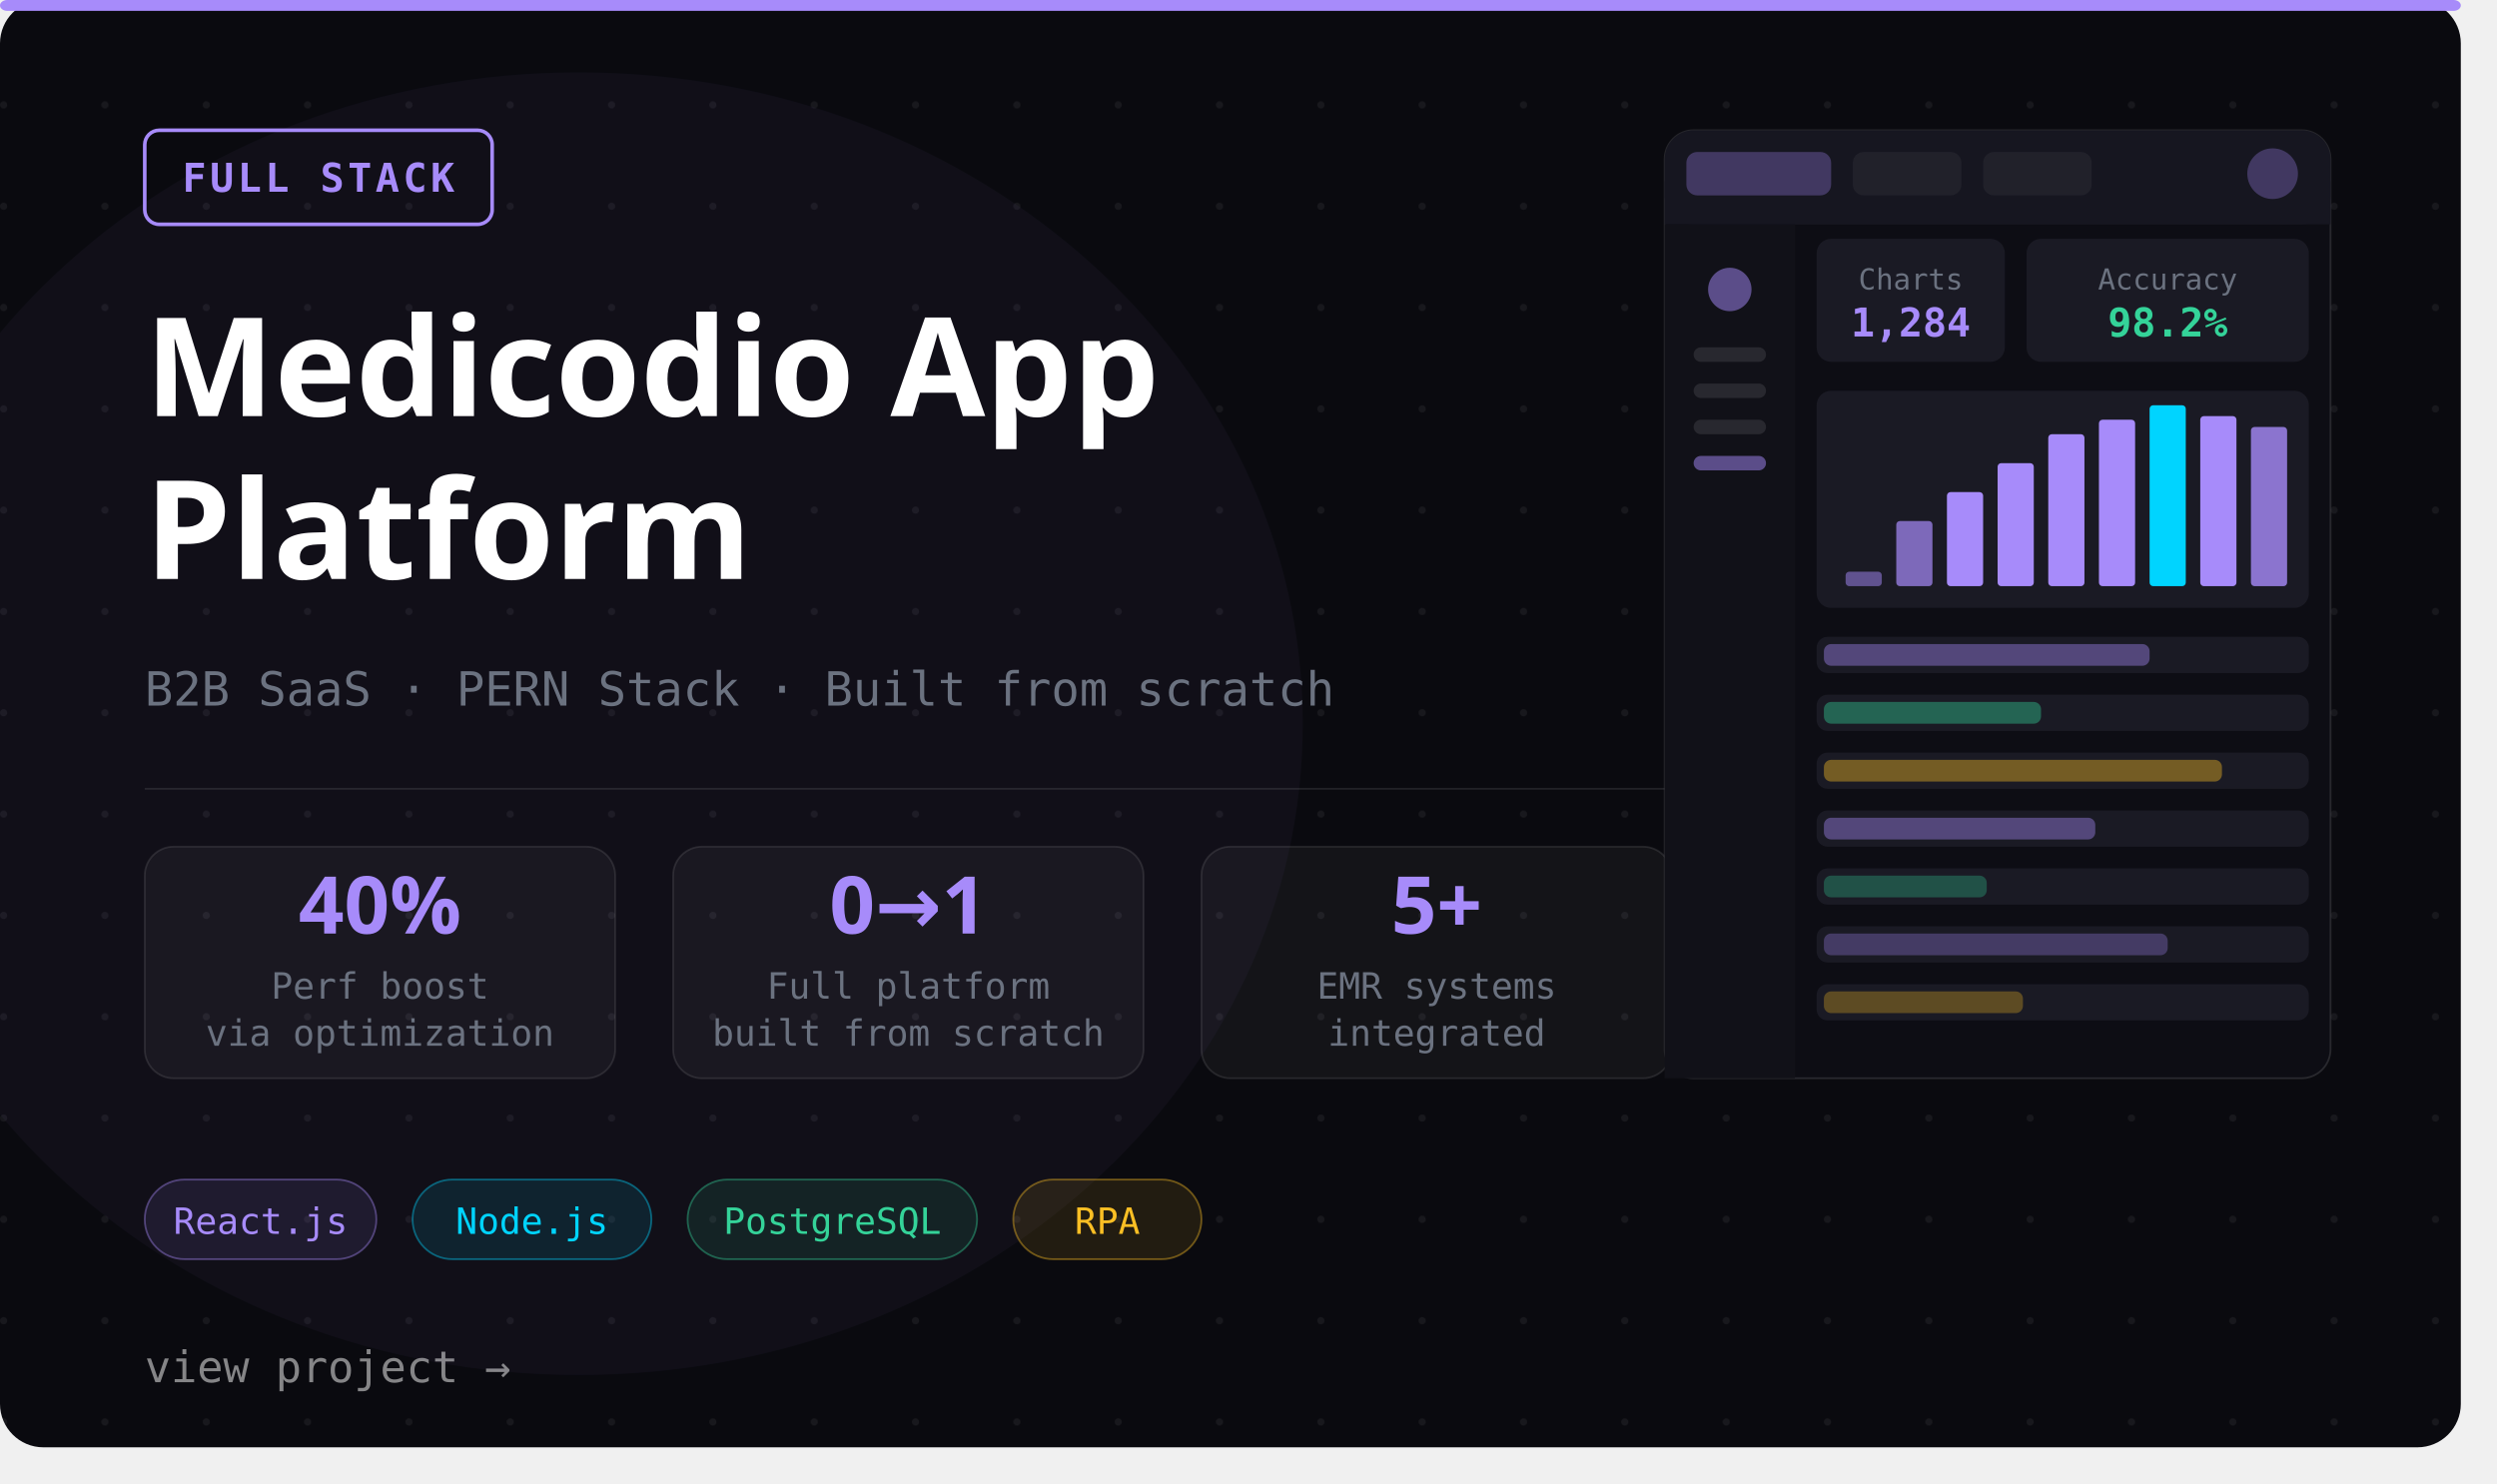
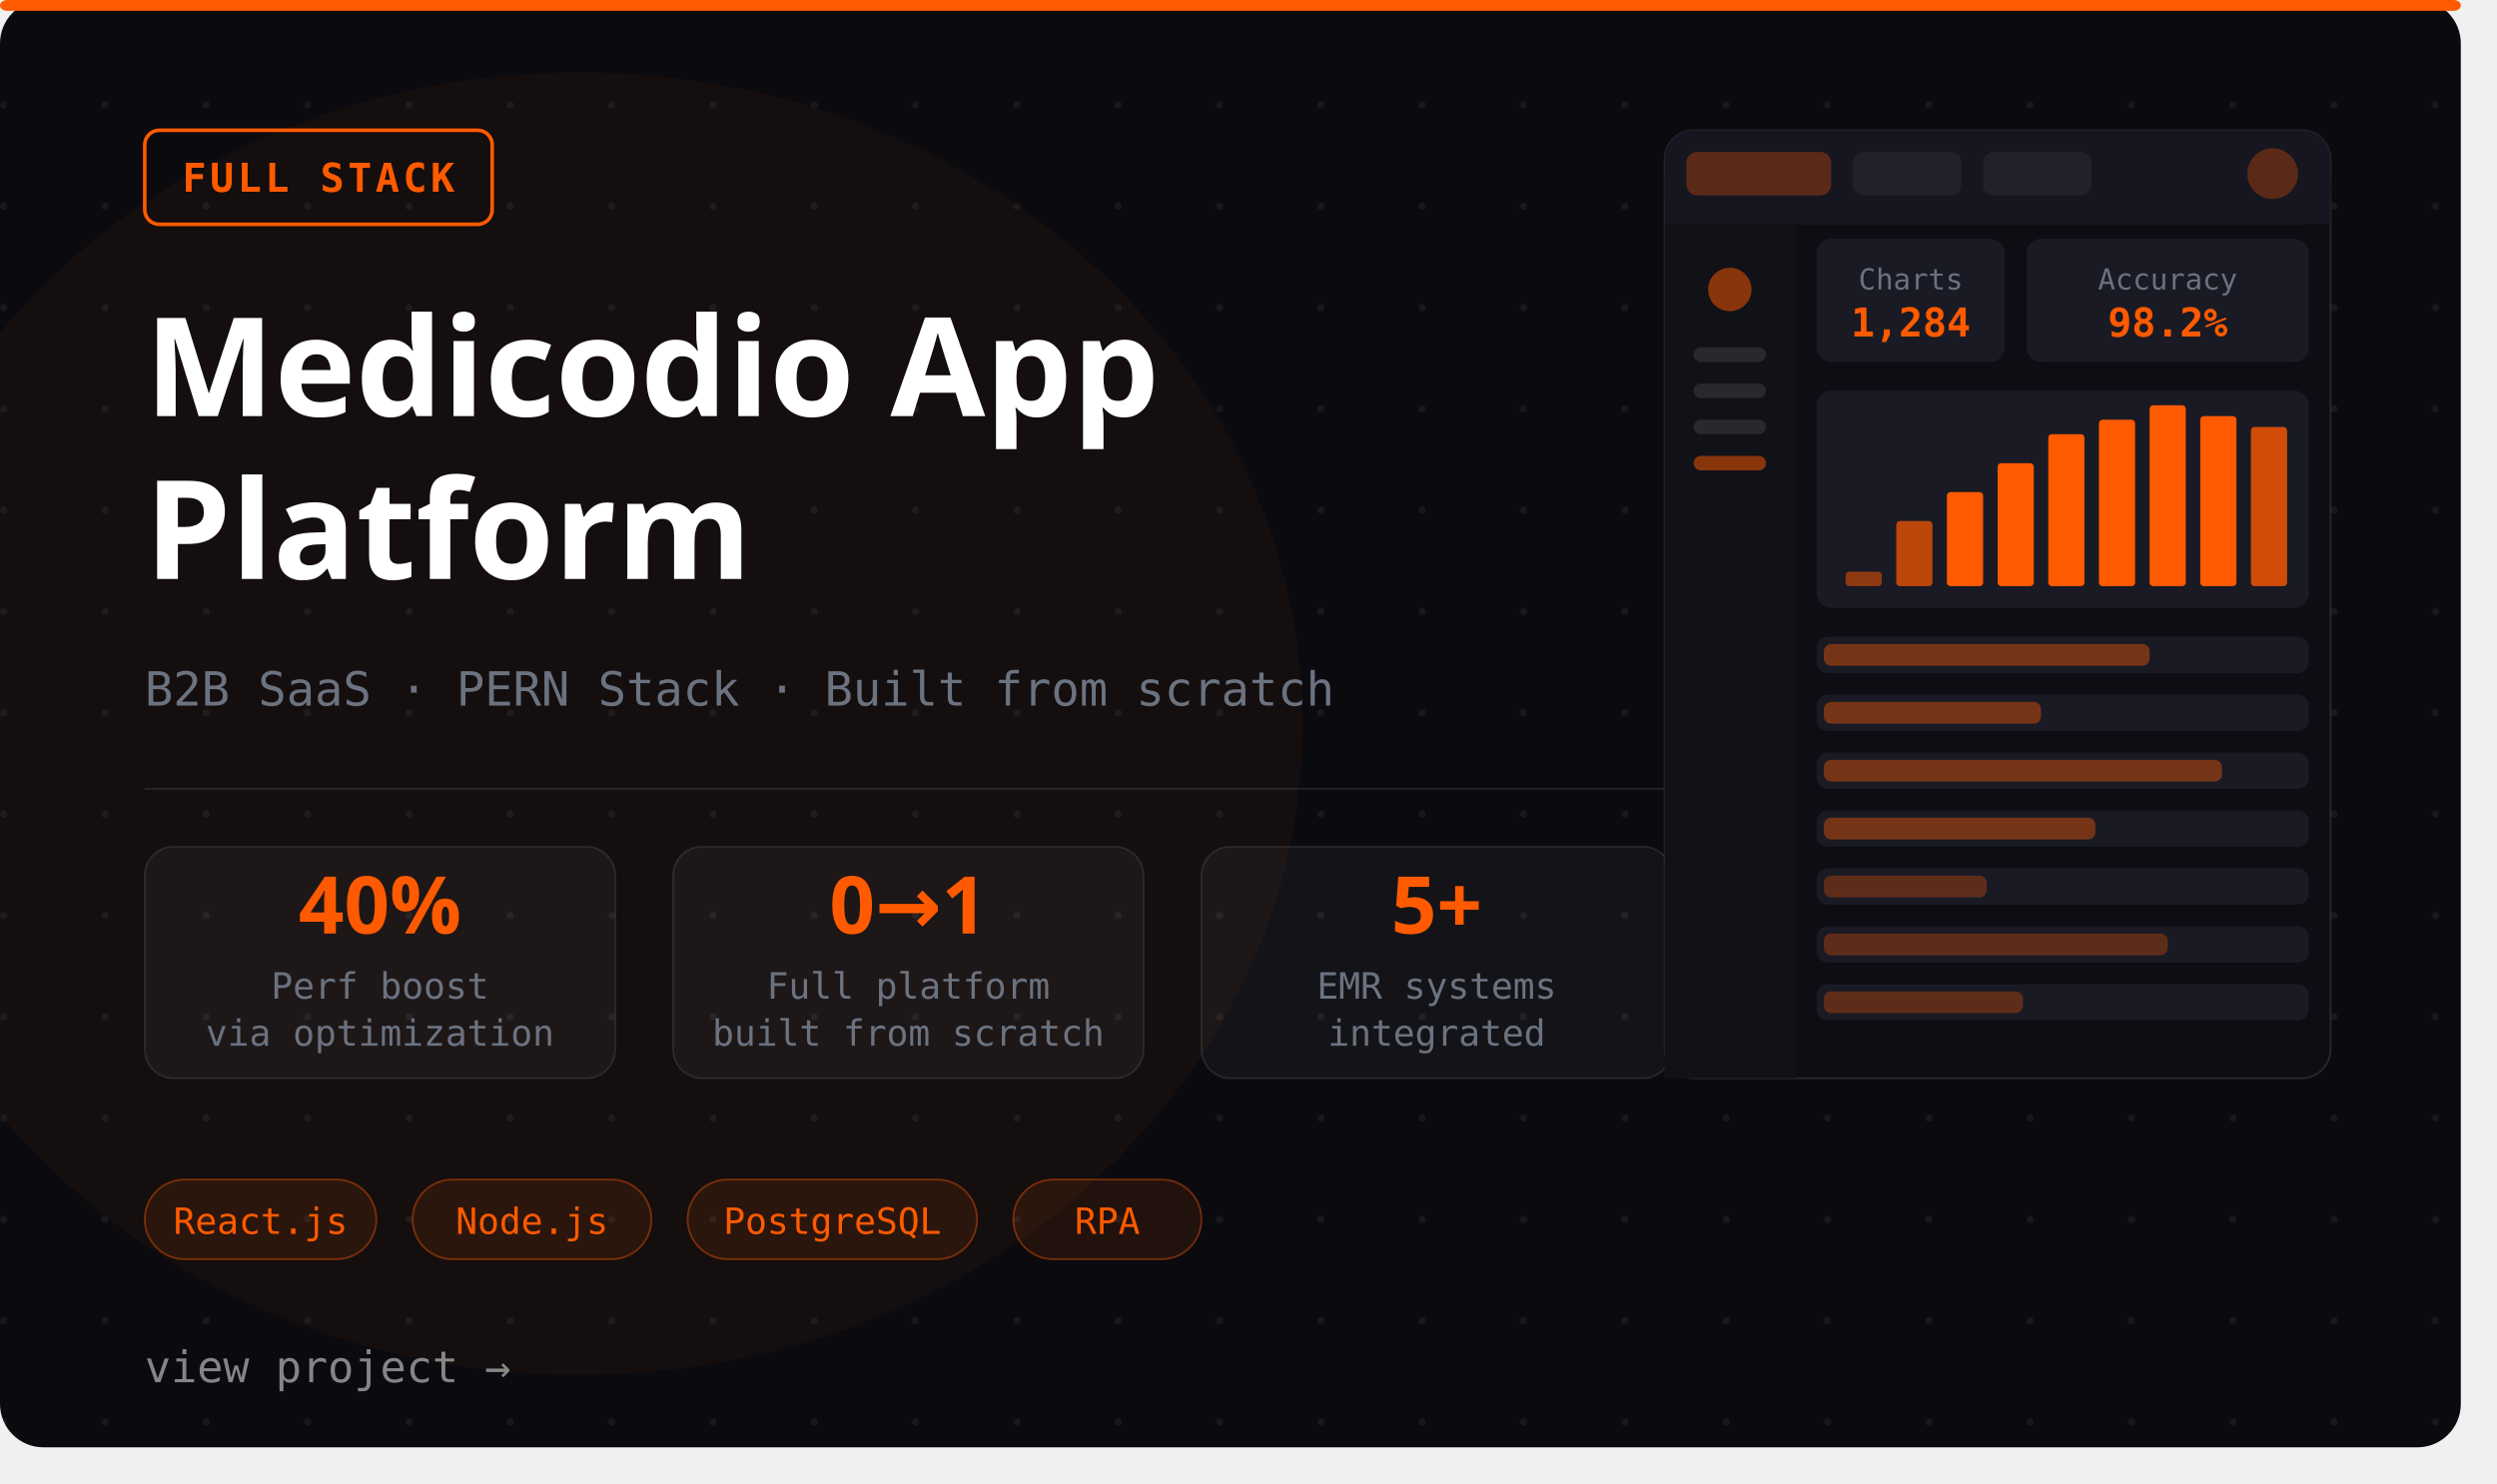
<svg xmlns="http://www.w3.org/2000/svg" width="100%" viewBox="0 0 690 410" role="img" style="">
  <rect width="680" height="400" fill="#0a0a0f" rx="12" style="fill:rgb(10, 10, 15);stroke:none;color:rgb(255, 255, 255);stroke-width:1px;stroke-linecap:butt;stroke-linejoin:miter;opacity:1;font-family:&quot;Anthropic Sans&quot;, -apple-system, BlinkMacSystemFont, &quot;Segoe UI&quot;, sans-serif;font-size:16px;font-weight:400;text-anchor:start;dominant-baseline:auto" />
  <defs>
    <pattern id="dots2" x="0" y="0" width="28" height="28" patternUnits="userSpaceOnUse">
      <circle cx="1" cy="1" r="1" fill="#ffffff" opacity="0.06" />
    </pattern>
  </defs>
  <rect width="680" height="400" fill="url(#dots2)" rx="12" style="stroke:none;color:rgb(255, 255, 255);stroke-width:1px;stroke-linecap:butt;stroke-linejoin:miter;opacity:1;font-family:&quot;Anthropic Sans&quot;, -apple-system, BlinkMacSystemFont, &quot;Segoe UI&quot;, sans-serif;font-size:16px;font-weight:400;text-anchor:start;dominant-baseline:auto" />
-   <rect x="0" y="0" width="680" height="3" fill="#a78bfa" rx="2" style="fill:rgb(167, 139, 250);stroke:none;color:rgb(255, 255, 255);stroke-width:1px;stroke-linecap:butt;stroke-linejoin:miter;opacity:1;font-family:&quot;Anthropic Sans&quot;, -apple-system, BlinkMacSystemFont, &quot;Segoe UI&quot;, sans-serif;font-size:16px;font-weight:400;text-anchor:start;dominant-baseline:auto" />
-   <ellipse cx="160" cy="200" rx="200" ry="180" fill="#a78bfa" opacity="0.04" style="fill:rgb(167, 139, 250);stroke:none;color:rgb(255, 255, 255);stroke-width:1px;stroke-linecap:butt;stroke-linejoin:miter;opacity:0.04;font-family:&quot;Anthropic Sans&quot;, -apple-system, BlinkMacSystemFont, &quot;Segoe UI&quot;, sans-serif;font-size:16px;font-weight:400;text-anchor:start;dominant-baseline:auto" />
-   <rect x="40" y="36" width="96" height="26" fill="none" stroke="#a78bfa" stroke-width="1" rx="4" style="fill:none;stroke:rgb(167, 139, 250);color:rgb(255, 255, 255);stroke-width:1px;stroke-linecap:butt;stroke-linejoin:miter;opacity:1;font-family:&quot;Anthropic Sans&quot;, -apple-system, BlinkMacSystemFont, &quot;Segoe UI&quot;, sans-serif;font-size:16px;font-weight:400;text-anchor:start;dominant-baseline:auto" />
-   <text x="88" y="53" text-anchor="middle" font-family="monospace" font-size="11" fill="#a78bfa" font-weight="600" letter-spacing="1" style="fill:rgb(167, 139, 250);stroke:none;color:rgb(255, 255, 255);stroke-width:1px;stroke-linecap:butt;stroke-linejoin:miter;opacity:1;font-family:monospace;font-size:11px;font-weight:600;text-anchor:middle;dominant-baseline:auto">FULL STACK</text>
+   <rect x="0" y="0" width="680" height="3" fill="#ff5a00" rx="2" style="fill:rgb(255, 90, 0);stroke:none;color:rgb(255, 255, 255);stroke-width:1px;stroke-linecap:butt;stroke-linejoin:miter;opacity:1;font-family:&quot;Anthropic Sans&quot;, -apple-system, BlinkMacSystemFont, &quot;Segoe UI&quot;, sans-serif;font-size:16px;font-weight:400;text-anchor:start;dominant-baseline:auto" />
+   <ellipse cx="160" cy="200" rx="200" ry="180" fill="#ff5a00" opacity="0.04" style="fill:rgb(255, 90, 0);stroke:none;color:rgb(255, 255, 255);stroke-width:1px;stroke-linecap:butt;stroke-linejoin:miter;opacity:0.04;font-family:&quot;Anthropic Sans&quot;, -apple-system, BlinkMacSystemFont, &quot;Segoe UI&quot;, sans-serif;font-size:16px;font-weight:400;text-anchor:start;dominant-baseline:auto" />
+   <rect x="40" y="36" width="96" height="26" fill="none" stroke="#ff5a00" stroke-width="1" rx="4" style="fill:none;stroke:rgb(255, 90, 0);color:rgb(255, 255, 255);stroke-width:1px;stroke-linecap:butt;stroke-linejoin:miter;opacity:1;font-family:&quot;Anthropic Sans&quot;, -apple-system, BlinkMacSystemFont, &quot;Segoe UI&quot;, sans-serif;font-size:16px;font-weight:400;text-anchor:start;dominant-baseline:auto" />
+   <text x="88" y="53" text-anchor="middle" font-family="monospace" font-size="11" fill="#ff5a00" font-weight="600" letter-spacing="1" style="fill:rgb(255, 90, 0);stroke:none;color:rgb(255, 255, 255);stroke-width:1px;stroke-linecap:butt;stroke-linejoin:miter;opacity:1;font-family:monospace;font-size:11px;font-weight:600;text-anchor:middle;dominant-baseline:auto">FULL STACK</text>
  <text x="40" y="115" font-family="'Arial Black', sans-serif" font-size="38" fill="#ffffff" font-weight="900" style="fill:rgb(255, 255, 255);stroke:none;color:rgb(255, 255, 255);stroke-width:1px;stroke-linecap:butt;stroke-linejoin:miter;opacity:1;font-family:&quot;Arial Black&quot;, sans-serif;font-size:38px;font-weight:900;text-anchor:start;dominant-baseline:auto">Medicodio App</text>
  <text x="40" y="160" font-family="'Arial Black', sans-serif" font-size="38" fill="#ffffff" font-weight="900" style="fill:rgb(255, 255, 255);stroke:none;color:rgb(255, 255, 255);stroke-width:1px;stroke-linecap:butt;stroke-linejoin:miter;opacity:1;font-family:&quot;Arial Black&quot;, sans-serif;font-size:38px;font-weight:900;text-anchor:start;dominant-baseline:auto">Platform</text>
  <text x="40" y="195" font-family="monospace" font-size="13" fill="#6b7280" style="fill:rgb(107, 114, 128);stroke:none;color:rgb(255, 255, 255);stroke-width:1px;stroke-linecap:butt;stroke-linejoin:miter;opacity:1;font-family:monospace;font-size:13px;font-weight:400;text-anchor:start;dominant-baseline:auto">B2B SaaS · PERN Stack · Built from scratch</text>
  <line x1="40" y1="218" x2="640" y2="218" stroke="#ffffff" stroke-width="0.5" opacity="0.1" style="fill:rgb(0, 0, 0);stroke:rgb(255, 255, 255);color:rgb(255, 255, 255);stroke-width:0.5px;stroke-linecap:butt;stroke-linejoin:miter;opacity:0.1;font-family:&quot;Anthropic Sans&quot;, -apple-system, BlinkMacSystemFont, &quot;Segoe UI&quot;, sans-serif;font-size:16px;font-weight:400;text-anchor:start;dominant-baseline:auto" />
  <rect x="40" y="234" width="130" height="64" fill="#ffffff" fill-opacity="0.04" stroke="#ffffff" stroke-width="0.5" stroke-opacity="0.1" rx="8" style="fill:rgb(255, 255, 255);stroke:rgb(255, 255, 255);color:rgb(255, 255, 255);stroke-width:0.5px;stroke-linecap:butt;stroke-linejoin:miter;opacity:1;font-family:&quot;Anthropic Sans&quot;, -apple-system, BlinkMacSystemFont, &quot;Segoe UI&quot;, sans-serif;font-size:16px;font-weight:400;text-anchor:start;dominant-baseline:auto" />
-   <text x="105" y="258" text-anchor="middle" font-family="'Arial Black', sans-serif" font-size="22" fill="#a78bfa" font-weight="900" style="fill:rgb(167, 139, 250);stroke:none;color:rgb(255, 255, 255);stroke-width:1px;stroke-linecap:butt;stroke-linejoin:miter;opacity:1;font-family:&quot;Arial Black&quot;, sans-serif;font-size:22px;font-weight:900;text-anchor:middle;dominant-baseline:auto">40%</text>
+   <text x="105" y="258" text-anchor="middle" font-family="'Arial Black', sans-serif" font-size="22" fill="#ff5a00" font-weight="900" style="fill:rgb(255, 90, 0);stroke:none;color:rgb(255, 255, 255);stroke-width:1px;stroke-linecap:butt;stroke-linejoin:miter;opacity:1;font-family:&quot;Arial Black&quot;, sans-serif;font-size:22px;font-weight:900;text-anchor:middle;dominant-baseline:auto">40%</text>
  <text x="105" y="276" text-anchor="middle" font-family="monospace" font-size="10" fill="#6b7280" style="fill:rgb(107, 114, 128);stroke:none;color:rgb(255, 255, 255);stroke-width:1px;stroke-linecap:butt;stroke-linejoin:miter;opacity:1;font-family:monospace;font-size:10px;font-weight:400;text-anchor:middle;dominant-baseline:auto">Perf boost</text>
  <text x="105" y="289" text-anchor="middle" font-family="monospace" font-size="10" fill="#6b7280" style="fill:rgb(107, 114, 128);stroke:none;color:rgb(255, 255, 255);stroke-width:1px;stroke-linecap:butt;stroke-linejoin:miter;opacity:1;font-family:monospace;font-size:10px;font-weight:400;text-anchor:middle;dominant-baseline:auto">via optimization</text>
  <rect x="186" y="234" width="130" height="64" fill="#ffffff" fill-opacity="0.04" stroke="#ffffff" stroke-width="0.5" stroke-opacity="0.1" rx="8" style="fill:rgb(255, 255, 255);stroke:rgb(255, 255, 255);color:rgb(255, 255, 255);stroke-width:0.5px;stroke-linecap:butt;stroke-linejoin:miter;opacity:1;font-family:&quot;Anthropic Sans&quot;, -apple-system, BlinkMacSystemFont, &quot;Segoe UI&quot;, sans-serif;font-size:16px;font-weight:400;text-anchor:start;dominant-baseline:auto" />
-   <text x="251" y="258" text-anchor="middle" font-family="'Arial Black', sans-serif" font-size="22" fill="#a78bfa" font-weight="900" style="fill:rgb(167, 139, 250);stroke:none;color:rgb(255, 255, 255);stroke-width:1px;stroke-linecap:butt;stroke-linejoin:miter;opacity:1;font-family:&quot;Arial Black&quot;, sans-serif;font-size:22px;font-weight:900;text-anchor:middle;dominant-baseline:auto">0→1</text>
+   <text x="251" y="258" text-anchor="middle" font-family="'Arial Black', sans-serif" font-size="22" fill="#ff5a00" font-weight="900" style="fill:rgb(255, 90, 0);stroke:none;color:rgb(255, 255, 255);stroke-width:1px;stroke-linecap:butt;stroke-linejoin:miter;opacity:1;font-family:&quot;Arial Black&quot;, sans-serif;font-size:22px;font-weight:900;text-anchor:middle;dominant-baseline:auto">0→1</text>
  <text x="251" y="276" text-anchor="middle" font-family="monospace" font-size="10" fill="#6b7280" style="fill:rgb(107, 114, 128);stroke:none;color:rgb(255, 255, 255);stroke-width:1px;stroke-linecap:butt;stroke-linejoin:miter;opacity:1;font-family:monospace;font-size:10px;font-weight:400;text-anchor:middle;dominant-baseline:auto">Full platform</text>
  <text x="251" y="289" text-anchor="middle" font-family="monospace" font-size="10" fill="#6b7280" style="fill:rgb(107, 114, 128);stroke:none;color:rgb(255, 255, 255);stroke-width:1px;stroke-linecap:butt;stroke-linejoin:miter;opacity:1;font-family:monospace;font-size:10px;font-weight:400;text-anchor:middle;dominant-baseline:auto">built from scratch</text>
  <rect x="332" y="234" width="130" height="64" fill="#ffffff" fill-opacity="0.04" stroke="#ffffff" stroke-width="0.5" stroke-opacity="0.1" rx="8" style="fill:rgb(255, 255, 255);stroke:rgb(255, 255, 255);color:rgb(255, 255, 255);stroke-width:0.5px;stroke-linecap:butt;stroke-linejoin:miter;opacity:1;font-family:&quot;Anthropic Sans&quot;, -apple-system, BlinkMacSystemFont, &quot;Segoe UI&quot;, sans-serif;font-size:16px;font-weight:400;text-anchor:start;dominant-baseline:auto" />
-   <text x="397" y="258" text-anchor="middle" font-family="'Arial Black', sans-serif" font-size="22" fill="#a78bfa" font-weight="900" style="fill:rgb(167, 139, 250);stroke:none;color:rgb(255, 255, 255);stroke-width:1px;stroke-linecap:butt;stroke-linejoin:miter;opacity:1;font-family:&quot;Arial Black&quot;, sans-serif;font-size:22px;font-weight:900;text-anchor:middle;dominant-baseline:auto">5+</text>
+   <text x="397" y="258" text-anchor="middle" font-family="'Arial Black', sans-serif" font-size="22" fill="#ff5a00" font-weight="900" style="fill:rgb(255, 90, 0);stroke:none;color:rgb(255, 255, 255);stroke-width:1px;stroke-linecap:butt;stroke-linejoin:miter;opacity:1;font-family:&quot;Arial Black&quot;, sans-serif;font-size:22px;font-weight:900;text-anchor:middle;dominant-baseline:auto">5+</text>
  <text x="397" y="276" text-anchor="middle" font-family="monospace" font-size="10" fill="#6b7280" style="fill:rgb(107, 114, 128);stroke:none;color:rgb(255, 255, 255);stroke-width:1px;stroke-linecap:butt;stroke-linejoin:miter;opacity:1;font-family:monospace;font-size:10px;font-weight:400;text-anchor:middle;dominant-baseline:auto">EMR systems</text>
  <text x="397" y="289" text-anchor="middle" font-family="monospace" font-size="10" fill="#6b7280" style="fill:rgb(107, 114, 128);stroke:none;color:rgb(255, 255, 255);stroke-width:1px;stroke-linecap:butt;stroke-linejoin:miter;opacity:1;font-family:monospace;font-size:10px;font-weight:400;text-anchor:middle;dominant-baseline:auto">integrated</text>
  <rect x="460" y="36" width="184" height="262" fill="#0d0d14" stroke="#ffffff" stroke-width="0.5" stroke-opacity="0.12" rx="8" style="fill:rgb(13, 13, 20);stroke:rgb(255, 255, 255);color:rgb(255, 255, 255);stroke-width:0.5px;stroke-linecap:butt;stroke-linejoin:miter;opacity:1;font-family:&quot;Anthropic Sans&quot;, -apple-system, BlinkMacSystemFont, &quot;Segoe UI&quot;, sans-serif;font-size:16px;font-weight:400;text-anchor:start;dominant-baseline:auto" />
  <rect x="460" y="36" width="184" height="26" fill="#161620" rx="8" style="fill:rgb(22, 22, 32);stroke:none;color:rgb(255, 255, 255);stroke-width:1px;stroke-linecap:butt;stroke-linejoin:miter;opacity:1;font-family:&quot;Anthropic Sans&quot;, -apple-system, BlinkMacSystemFont, &quot;Segoe UI&quot;, sans-serif;font-size:16px;font-weight:400;text-anchor:start;dominant-baseline:auto" />
  <rect x="460" y="50" width="184" height="12" fill="#161620" style="fill:rgb(22, 22, 32);stroke:none;color:rgb(255, 255, 255);stroke-width:1px;stroke-linecap:butt;stroke-linejoin:miter;opacity:1;font-family:&quot;Anthropic Sans&quot;, -apple-system, BlinkMacSystemFont, &quot;Segoe UI&quot;, sans-serif;font-size:16px;font-weight:400;text-anchor:start;dominant-baseline:auto" />
-   <rect x="466" y="42" width="40" height="12" fill="#a78bfa" fill-opacity="0.3" rx="3" style="fill:rgb(167, 139, 250);stroke:none;color:rgb(255, 255, 255);stroke-width:1px;stroke-linecap:butt;stroke-linejoin:miter;opacity:1;font-family:&quot;Anthropic Sans&quot;, -apple-system, BlinkMacSystemFont, &quot;Segoe UI&quot;, sans-serif;font-size:16px;font-weight:400;text-anchor:start;dominant-baseline:auto" />
+   <rect x="466" y="42" width="40" height="12" fill="#ff5a00" fill-opacity="0.3" rx="3" style="fill:rgb(255, 90, 0);stroke:none;color:rgb(255, 255, 255);stroke-width:1px;stroke-linecap:butt;stroke-linejoin:miter;opacity:1;font-family:&quot;Anthropic Sans&quot;, -apple-system, BlinkMacSystemFont, &quot;Segoe UI&quot;, sans-serif;font-size:16px;font-weight:400;text-anchor:start;dominant-baseline:auto" />
  <rect x="512" y="42" width="30" height="12" fill="#ffffff" fill-opacity="0.05" rx="3" style="fill:rgb(255, 255, 255);stroke:none;color:rgb(255, 255, 255);stroke-width:1px;stroke-linecap:butt;stroke-linejoin:miter;opacity:1;font-family:&quot;Anthropic Sans&quot;, -apple-system, BlinkMacSystemFont, &quot;Segoe UI&quot;, sans-serif;font-size:16px;font-weight:400;text-anchor:start;dominant-baseline:auto" />
  <rect x="548" y="42" width="30" height="12" fill="#ffffff" fill-opacity="0.05" rx="3" style="fill:rgb(255, 255, 255);stroke:none;color:rgb(255, 255, 255);stroke-width:1px;stroke-linecap:butt;stroke-linejoin:miter;opacity:1;font-family:&quot;Anthropic Sans&quot;, -apple-system, BlinkMacSystemFont, &quot;Segoe UI&quot;, sans-serif;font-size:16px;font-weight:400;text-anchor:start;dominant-baseline:auto" />
-   <circle cx="628" cy="48" r="7" fill="#a78bfa" fill-opacity="0.3" style="fill:rgb(167, 139, 250);stroke:none;color:rgb(255, 255, 255);stroke-width:1px;stroke-linecap:butt;stroke-linejoin:miter;opacity:1;font-family:&quot;Anthropic Sans&quot;, -apple-system, BlinkMacSystemFont, &quot;Segoe UI&quot;, sans-serif;font-size:16px;font-weight:400;text-anchor:start;dominant-baseline:auto" />
+   <circle cx="628" cy="48" r="7" fill="#ff5a00" fill-opacity="0.3" style="fill:rgb(255, 90, 0);stroke:none;color:rgb(255, 255, 255);stroke-width:1px;stroke-linecap:butt;stroke-linejoin:miter;opacity:1;font-family:&quot;Anthropic Sans&quot;, -apple-system, BlinkMacSystemFont, &quot;Segoe UI&quot;, sans-serif;font-size:16px;font-weight:400;text-anchor:start;dominant-baseline:auto" />
  <rect x="460" y="62" width="36" height="236" fill="#111118" style="fill:rgb(17, 17, 24);stroke:none;color:rgb(255, 255, 255);stroke-width:1px;stroke-linecap:butt;stroke-linejoin:miter;opacity:1;font-family:&quot;Anthropic Sans&quot;, -apple-system, BlinkMacSystemFont, &quot;Segoe UI&quot;, sans-serif;font-size:16px;font-weight:400;text-anchor:start;dominant-baseline:auto" />
-   <circle cx="478" cy="80" r="6" fill="#a78bfa" fill-opacity="0.5" style="fill:rgb(167, 139, 250);stroke:none;color:rgb(255, 255, 255);stroke-width:1px;stroke-linecap:butt;stroke-linejoin:miter;opacity:1;font-family:&quot;Anthropic Sans&quot;, -apple-system, BlinkMacSystemFont, &quot;Segoe UI&quot;, sans-serif;font-size:16px;font-weight:400;text-anchor:start;dominant-baseline:auto" />
+   <circle cx="478" cy="80" r="6" fill="#ff5a00" fill-opacity="0.5" style="fill:rgb(255, 90, 0);stroke:none;color:rgb(255, 255, 255);stroke-width:1px;stroke-linecap:butt;stroke-linejoin:miter;opacity:1;font-family:&quot;Anthropic Sans&quot;, -apple-system, BlinkMacSystemFont, &quot;Segoe UI&quot;, sans-serif;font-size:16px;font-weight:400;text-anchor:start;dominant-baseline:auto" />
  <rect x="468" y="96" width="20" height="4" fill="#ffffff" fill-opacity="0.1" rx="2" style="fill:rgb(255, 255, 255);stroke:none;color:rgb(255, 255, 255);stroke-width:1px;stroke-linecap:butt;stroke-linejoin:miter;opacity:1;font-family:&quot;Anthropic Sans&quot;, -apple-system, BlinkMacSystemFont, &quot;Segoe UI&quot;, sans-serif;font-size:16px;font-weight:400;text-anchor:start;dominant-baseline:auto" />
  <rect x="468" y="106" width="20" height="4" fill="#ffffff" fill-opacity="0.1" rx="2" style="fill:rgb(255, 255, 255);stroke:none;color:rgb(255, 255, 255);stroke-width:1px;stroke-linecap:butt;stroke-linejoin:miter;opacity:1;font-family:&quot;Anthropic Sans&quot;, -apple-system, BlinkMacSystemFont, &quot;Segoe UI&quot;, sans-serif;font-size:16px;font-weight:400;text-anchor:start;dominant-baseline:auto" />
  <rect x="468" y="116" width="20" height="4" fill="#ffffff" fill-opacity="0.1" rx="2" style="fill:rgb(255, 255, 255);stroke:none;color:rgb(255, 255, 255);stroke-width:1px;stroke-linecap:butt;stroke-linejoin:miter;opacity:1;font-family:&quot;Anthropic Sans&quot;, -apple-system, BlinkMacSystemFont, &quot;Segoe UI&quot;, sans-serif;font-size:16px;font-weight:400;text-anchor:start;dominant-baseline:auto" />
-   <rect x="468" y="126" width="20" height="4" fill="#a78bfa" fill-opacity="0.5" rx="2" style="fill:rgb(167, 139, 250);stroke:none;color:rgb(255, 255, 255);stroke-width:1px;stroke-linecap:butt;stroke-linejoin:miter;opacity:1;font-family:&quot;Anthropic Sans&quot;, -apple-system, BlinkMacSystemFont, &quot;Segoe UI&quot;, sans-serif;font-size:16px;font-weight:400;text-anchor:start;dominant-baseline:auto" />
+   <rect x="468" y="126" width="20" height="4" fill="#ff5a00" fill-opacity="0.5" rx="2" style="fill:rgb(255, 90, 0);stroke:none;color:rgb(255, 255, 255);stroke-width:1px;stroke-linecap:butt;stroke-linejoin:miter;opacity:1;font-family:&quot;Anthropic Sans&quot;, -apple-system, BlinkMacSystemFont, &quot;Segoe UI&quot;, sans-serif;font-size:16px;font-weight:400;text-anchor:start;dominant-baseline:auto" />
  <rect x="502" y="66" width="52" height="34" fill="#1a1a24" rx="4" style="fill:rgb(26, 26, 36);stroke:none;color:rgb(255, 255, 255);stroke-width:1px;stroke-linecap:butt;stroke-linejoin:miter;opacity:1;font-family:&quot;Anthropic Sans&quot;, -apple-system, BlinkMacSystemFont, &quot;Segoe UI&quot;, sans-serif;font-size:16px;font-weight:400;text-anchor:start;dominant-baseline:auto" />
  <text x="528" y="80" text-anchor="middle" font-family="monospace" font-size="8" fill="#6b7280" style="fill:rgb(107, 114, 128);stroke:none;color:rgb(255, 255, 255);stroke-width:1px;stroke-linecap:butt;stroke-linejoin:miter;opacity:1;font-family:monospace;font-size:8px;font-weight:400;text-anchor:middle;dominant-baseline:auto">Charts</text>
-   <text x="528" y="93" text-anchor="middle" font-family="monospace" font-size="11" fill="#a78bfa" font-weight="700" style="fill:rgb(167, 139, 250);stroke:none;color:rgb(255, 255, 255);stroke-width:1px;stroke-linecap:butt;stroke-linejoin:miter;opacity:1;font-family:monospace;font-size:11px;font-weight:700;text-anchor:middle;dominant-baseline:auto">1,284</text>
+   <text x="528" y="93" text-anchor="middle" font-family="monospace" font-size="11" fill="#ff5a00" font-weight="700" style="fill:rgb(255, 90, 0);stroke:none;color:rgb(255, 255, 255);stroke-width:1px;stroke-linecap:butt;stroke-linejoin:miter;opacity:1;font-family:monospace;font-size:11px;font-weight:700;text-anchor:middle;dominant-baseline:auto">1,284</text>
  <rect x="560" y="66" width="78" height="34" fill="#1a1a24" rx="4" style="fill:rgb(26, 26, 36);stroke:none;color:rgb(255, 255, 255);stroke-width:1px;stroke-linecap:butt;stroke-linejoin:miter;opacity:1;font-family:&quot;Anthropic Sans&quot;, -apple-system, BlinkMacSystemFont, &quot;Segoe UI&quot;, sans-serif;font-size:16px;font-weight:400;text-anchor:start;dominant-baseline:auto" />
  <text x="599" y="80" text-anchor="middle" font-family="monospace" font-size="8" fill="#6b7280" style="fill:rgb(107, 114, 128);stroke:none;color:rgb(255, 255, 255);stroke-width:1px;stroke-linecap:butt;stroke-linejoin:miter;opacity:1;font-family:monospace;font-size:8px;font-weight:400;text-anchor:middle;dominant-baseline:auto">Accuracy</text>
-   <text x="599" y="93" text-anchor="middle" font-family="monospace" font-size="11" fill="#34d399" font-weight="700" style="fill:rgb(52, 211, 153);stroke:none;color:rgb(255, 255, 255);stroke-width:1px;stroke-linecap:butt;stroke-linejoin:miter;opacity:1;font-family:monospace;font-size:11px;font-weight:700;text-anchor:middle;dominant-baseline:auto">98.2%</text>
+   <text x="599" y="93" text-anchor="middle" font-family="monospace" font-size="11" fill="#ff5a00" font-weight="700" style="fill:rgb(255, 90, 0);stroke:none;color:rgb(255, 255, 255);stroke-width:1px;stroke-linecap:butt;stroke-linejoin:miter;opacity:1;font-family:monospace;font-size:11px;font-weight:700;text-anchor:middle;dominant-baseline:auto">98.2%</text>
  <rect x="502" y="108" width="136" height="60" fill="#1a1a24" rx="4" style="fill:rgb(26, 26, 36);stroke:none;color:rgb(255, 255, 255);stroke-width:1px;stroke-linecap:butt;stroke-linejoin:miter;opacity:1;font-family:&quot;Anthropic Sans&quot;, -apple-system, BlinkMacSystemFont, &quot;Segoe UI&quot;, sans-serif;font-size:16px;font-weight:400;text-anchor:start;dominant-baseline:auto" />
-   <rect x="510" y="158" width="10" height="4" fill="#a78bfa" fill-opacity="0.5" rx="1" style="fill:rgb(167, 139, 250);stroke:none;color:rgb(255, 255, 255);stroke-width:1px;stroke-linecap:butt;stroke-linejoin:miter;opacity:1;font-family:&quot;Anthropic Sans&quot;, -apple-system, BlinkMacSystemFont, &quot;Segoe UI&quot;, sans-serif;font-size:16px;font-weight:400;text-anchor:start;dominant-baseline:auto" />
-   <rect x="524" y="144" width="10" height="18" fill="#a78bfa" fill-opacity="0.7" rx="1" style="fill:rgb(167, 139, 250);stroke:none;color:rgb(255, 255, 255);stroke-width:1px;stroke-linecap:butt;stroke-linejoin:miter;opacity:1;font-family:&quot;Anthropic Sans&quot;, -apple-system, BlinkMacSystemFont, &quot;Segoe UI&quot;, sans-serif;font-size:16px;font-weight:400;text-anchor:start;dominant-baseline:auto" />
-   <rect x="538" y="136" width="10" height="26" fill="#a78bfa" rx="1" style="fill:rgb(167, 139, 250);stroke:none;color:rgb(255, 255, 255);stroke-width:1px;stroke-linecap:butt;stroke-linejoin:miter;opacity:1;font-family:&quot;Anthropic Sans&quot;, -apple-system, BlinkMacSystemFont, &quot;Segoe UI&quot;, sans-serif;font-size:16px;font-weight:400;text-anchor:start;dominant-baseline:auto" />
-   <rect x="552" y="128" width="10" height="34" fill="#a78bfa" rx="1" style="fill:rgb(167, 139, 250);stroke:none;color:rgb(255, 255, 255);stroke-width:1px;stroke-linecap:butt;stroke-linejoin:miter;opacity:1;font-family:&quot;Anthropic Sans&quot;, -apple-system, BlinkMacSystemFont, &quot;Segoe UI&quot;, sans-serif;font-size:16px;font-weight:400;text-anchor:start;dominant-baseline:auto" />
-   <rect x="566" y="120" width="10" height="42" fill="#a78bfa" rx="1" style="fill:rgb(167, 139, 250);stroke:none;color:rgb(255, 255, 255);stroke-width:1px;stroke-linecap:butt;stroke-linejoin:miter;opacity:1;font-family:&quot;Anthropic Sans&quot;, -apple-system, BlinkMacSystemFont, &quot;Segoe UI&quot;, sans-serif;font-size:16px;font-weight:400;text-anchor:start;dominant-baseline:auto" />
-   <rect x="580" y="116" width="10" height="46" fill="#a78bfa" rx="1" style="fill:rgb(167, 139, 250);stroke:none;color:rgb(255, 255, 255);stroke-width:1px;stroke-linecap:butt;stroke-linejoin:miter;opacity:1;font-family:&quot;Anthropic Sans&quot;, -apple-system, BlinkMacSystemFont, &quot;Segoe UI&quot;, sans-serif;font-size:16px;font-weight:400;text-anchor:start;dominant-baseline:auto" />
-   <rect x="594" y="112" width="10" height="50" fill="#00d4ff" rx="1" style="fill:rgb(0, 212, 255);stroke:none;color:rgb(255, 255, 255);stroke-width:1px;stroke-linecap:butt;stroke-linejoin:miter;opacity:1;font-family:&quot;Anthropic Sans&quot;, -apple-system, BlinkMacSystemFont, &quot;Segoe UI&quot;, sans-serif;font-size:16px;font-weight:400;text-anchor:start;dominant-baseline:auto" />
-   <rect x="608" y="115" width="10" height="47" fill="#a78bfa" rx="1" style="fill:rgb(167, 139, 250);stroke:none;color:rgb(255, 255, 255);stroke-width:1px;stroke-linecap:butt;stroke-linejoin:miter;opacity:1;font-family:&quot;Anthropic Sans&quot;, -apple-system, BlinkMacSystemFont, &quot;Segoe UI&quot;, sans-serif;font-size:16px;font-weight:400;text-anchor:start;dominant-baseline:auto" />
-   <rect x="622" y="118" width="10" height="44" fill="#a78bfa" fill-opacity="0.8" rx="1" style="fill:rgb(167, 139, 250);stroke:none;color:rgb(255, 255, 255);stroke-width:1px;stroke-linecap:butt;stroke-linejoin:miter;opacity:1;font-family:&quot;Anthropic Sans&quot;, -apple-system, BlinkMacSystemFont, &quot;Segoe UI&quot;, sans-serif;font-size:16px;font-weight:400;text-anchor:start;dominant-baseline:auto" />
+   <rect x="510" y="158" width="10" height="4" fill="#ff5a00" fill-opacity="0.5" rx="1" style="fill:rgb(255, 90, 0);stroke:none;color:rgb(255, 255, 255);stroke-width:1px;stroke-linecap:butt;stroke-linejoin:miter;opacity:1;font-family:&quot;Anthropic Sans&quot;, -apple-system, BlinkMacSystemFont, &quot;Segoe UI&quot;, sans-serif;font-size:16px;font-weight:400;text-anchor:start;dominant-baseline:auto" />
+   <rect x="524" y="144" width="10" height="18" fill="#ff5a00" fill-opacity="0.7" rx="1" style="fill:rgb(255, 90, 0);stroke:none;color:rgb(255, 255, 255);stroke-width:1px;stroke-linecap:butt;stroke-linejoin:miter;opacity:1;font-family:&quot;Anthropic Sans&quot;, -apple-system, BlinkMacSystemFont, &quot;Segoe UI&quot;, sans-serif;font-size:16px;font-weight:400;text-anchor:start;dominant-baseline:auto" />
+   <rect x="538" y="136" width="10" height="26" fill="#ff5a00" rx="1" style="fill:rgb(255, 90, 0);stroke:none;color:rgb(255, 255, 255);stroke-width:1px;stroke-linecap:butt;stroke-linejoin:miter;opacity:1;font-family:&quot;Anthropic Sans&quot;, -apple-system, BlinkMacSystemFont, &quot;Segoe UI&quot;, sans-serif;font-size:16px;font-weight:400;text-anchor:start;dominant-baseline:auto" />
+   <rect x="552" y="128" width="10" height="34" fill="#ff5a00" rx="1" style="fill:rgb(255, 90, 0);stroke:none;color:rgb(255, 255, 255);stroke-width:1px;stroke-linecap:butt;stroke-linejoin:miter;opacity:1;font-family:&quot;Anthropic Sans&quot;, -apple-system, BlinkMacSystemFont, &quot;Segoe UI&quot;, sans-serif;font-size:16px;font-weight:400;text-anchor:start;dominant-baseline:auto" />
+   <rect x="566" y="120" width="10" height="42" fill="#ff5a00" rx="1" style="fill:rgb(255, 90, 0);stroke:none;color:rgb(255, 255, 255);stroke-width:1px;stroke-linecap:butt;stroke-linejoin:miter;opacity:1;font-family:&quot;Anthropic Sans&quot;, -apple-system, BlinkMacSystemFont, &quot;Segoe UI&quot;, sans-serif;font-size:16px;font-weight:400;text-anchor:start;dominant-baseline:auto" />
+   <rect x="580" y="116" width="10" height="46" fill="#ff5a00" rx="1" style="fill:rgb(255, 90, 0);stroke:none;color:rgb(255, 255, 255);stroke-width:1px;stroke-linecap:butt;stroke-linejoin:miter;opacity:1;font-family:&quot;Anthropic Sans&quot;, -apple-system, BlinkMacSystemFont, &quot;Segoe UI&quot;, sans-serif;font-size:16px;font-weight:400;text-anchor:start;dominant-baseline:auto" />
+   <rect x="594" y="112" width="10" height="50" fill="#ff5a00" rx="1" style="fill:rgb(255, 90, 0);stroke:none;color:rgb(255, 255, 255);stroke-width:1px;stroke-linecap:butt;stroke-linejoin:miter;opacity:1;font-family:&quot;Anthropic Sans&quot;, -apple-system, BlinkMacSystemFont, &quot;Segoe UI&quot;, sans-serif;font-size:16px;font-weight:400;text-anchor:start;dominant-baseline:auto" />
+   <rect x="608" y="115" width="10" height="47" fill="#ff5a00" rx="1" style="fill:rgb(255, 90, 0);stroke:none;color:rgb(255, 255, 255);stroke-width:1px;stroke-linecap:butt;stroke-linejoin:miter;opacity:1;font-family:&quot;Anthropic Sans&quot;, -apple-system, BlinkMacSystemFont, &quot;Segoe UI&quot;, sans-serif;font-size:16px;font-weight:400;text-anchor:start;dominant-baseline:auto" />
+   <rect x="622" y="118" width="10" height="44" fill="#ff5a00" fill-opacity="0.8" rx="1" style="fill:rgb(255, 90, 0);stroke:none;color:rgb(255, 255, 255);stroke-width:1px;stroke-linecap:butt;stroke-linejoin:miter;opacity:1;font-family:&quot;Anthropic Sans&quot;, -apple-system, BlinkMacSystemFont, &quot;Segoe UI&quot;, sans-serif;font-size:16px;font-weight:400;text-anchor:start;dominant-baseline:auto" />
  <rect x="502" y="176" width="136" height="10" fill="#1a1a24" rx="3" style="fill:rgb(26, 26, 36);stroke:none;color:rgb(255, 255, 255);stroke-width:1px;stroke-linecap:butt;stroke-linejoin:miter;opacity:1;font-family:&quot;Anthropic Sans&quot;, -apple-system, BlinkMacSystemFont, &quot;Segoe UI&quot;, sans-serif;font-size:16px;font-weight:400;text-anchor:start;dominant-baseline:auto" />
-   <rect x="504" y="178" width="90" height="6" fill="#a78bfa" fill-opacity="0.4" rx="2" style="fill:rgb(167, 139, 250);stroke:none;color:rgb(255, 255, 255);stroke-width:1px;stroke-linecap:butt;stroke-linejoin:miter;opacity:1;font-family:&quot;Anthropic Sans&quot;, -apple-system, BlinkMacSystemFont, &quot;Segoe UI&quot;, sans-serif;font-size:16px;font-weight:400;text-anchor:start;dominant-baseline:auto" />
+   <rect x="504" y="178" width="90" height="6" fill="#ff5a00" fill-opacity="0.4" rx="2" style="fill:rgb(255, 90, 0);stroke:none;color:rgb(255, 255, 255);stroke-width:1px;stroke-linecap:butt;stroke-linejoin:miter;opacity:1;font-family:&quot;Anthropic Sans&quot;, -apple-system, BlinkMacSystemFont, &quot;Segoe UI&quot;, sans-serif;font-size:16px;font-weight:400;text-anchor:start;dominant-baseline:auto" />
  <rect x="502" y="192" width="136" height="10" fill="#1a1a24" rx="3" style="fill:rgb(26, 26, 36);stroke:none;color:rgb(255, 255, 255);stroke-width:1px;stroke-linecap:butt;stroke-linejoin:miter;opacity:1;font-family:&quot;Anthropic Sans&quot;, -apple-system, BlinkMacSystemFont, &quot;Segoe UI&quot;, sans-serif;font-size:16px;font-weight:400;text-anchor:start;dominant-baseline:auto" />
-   <rect x="504" y="194" width="60" height="6" fill="#34d399" fill-opacity="0.4" rx="2" style="fill:rgb(52, 211, 153);stroke:none;color:rgb(255, 255, 255);stroke-width:1px;stroke-linecap:butt;stroke-linejoin:miter;opacity:1;font-family:&quot;Anthropic Sans&quot;, -apple-system, BlinkMacSystemFont, &quot;Segoe UI&quot;, sans-serif;font-size:16px;font-weight:400;text-anchor:start;dominant-baseline:auto" />
+   <rect x="504" y="194" width="60" height="6" fill="#ff5a00" fill-opacity="0.4" rx="2" style="fill:rgb(255, 90, 0);stroke:none;color:rgb(255, 255, 255);stroke-width:1px;stroke-linecap:butt;stroke-linejoin:miter;opacity:1;font-family:&quot;Anthropic Sans&quot;, -apple-system, BlinkMacSystemFont, &quot;Segoe UI&quot;, sans-serif;font-size:16px;font-weight:400;text-anchor:start;dominant-baseline:auto" />
  <rect x="502" y="208" width="136" height="10" fill="#1a1a24" rx="3" style="fill:rgb(26, 26, 36);stroke:none;color:rgb(255, 255, 255);stroke-width:1px;stroke-linecap:butt;stroke-linejoin:miter;opacity:1;font-family:&quot;Anthropic Sans&quot;, -apple-system, BlinkMacSystemFont, &quot;Segoe UI&quot;, sans-serif;font-size:16px;font-weight:400;text-anchor:start;dominant-baseline:auto" />
-   <rect x="504" y="210" width="110" height="6" fill="#fbbf24" fill-opacity="0.4" rx="2" style="fill:rgb(251, 191, 36);stroke:none;color:rgb(255, 255, 255);stroke-width:1px;stroke-linecap:butt;stroke-linejoin:miter;opacity:1;font-family:&quot;Anthropic Sans&quot;, -apple-system, BlinkMacSystemFont, &quot;Segoe UI&quot;, sans-serif;font-size:16px;font-weight:400;text-anchor:start;dominant-baseline:auto" />
+   <rect x="504" y="210" width="110" height="6" fill="#ff5a00" fill-opacity="0.4" rx="2" style="fill:rgb(255, 90, 0);stroke:none;color:rgb(255, 255, 255);stroke-width:1px;stroke-linecap:butt;stroke-linejoin:miter;opacity:1;font-family:&quot;Anthropic Sans&quot;, -apple-system, BlinkMacSystemFont, &quot;Segoe UI&quot;, sans-serif;font-size:16px;font-weight:400;text-anchor:start;dominant-baseline:auto" />
  <rect x="502" y="224" width="136" height="10" fill="#1a1a24" rx="3" style="fill:rgb(26, 26, 36);stroke:none;color:rgb(255, 255, 255);stroke-width:1px;stroke-linecap:butt;stroke-linejoin:miter;opacity:1;font-family:&quot;Anthropic Sans&quot;, -apple-system, BlinkMacSystemFont, &quot;Segoe UI&quot;, sans-serif;font-size:16px;font-weight:400;text-anchor:start;dominant-baseline:auto" />
-   <rect x="504" y="226" width="75" height="6" fill="#a78bfa" fill-opacity="0.4" rx="2" style="fill:rgb(167, 139, 250);stroke:none;color:rgb(255, 255, 255);stroke-width:1px;stroke-linecap:butt;stroke-linejoin:miter;opacity:1;font-family:&quot;Anthropic Sans&quot;, -apple-system, BlinkMacSystemFont, &quot;Segoe UI&quot;, sans-serif;font-size:16px;font-weight:400;text-anchor:start;dominant-baseline:auto" />
+   <rect x="504" y="226" width="75" height="6" fill="#ff5a00" fill-opacity="0.4" rx="2" style="fill:rgb(255, 90, 0);stroke:none;color:rgb(255, 255, 255);stroke-width:1px;stroke-linecap:butt;stroke-linejoin:miter;opacity:1;font-family:&quot;Anthropic Sans&quot;, -apple-system, BlinkMacSystemFont, &quot;Segoe UI&quot;, sans-serif;font-size:16px;font-weight:400;text-anchor:start;dominant-baseline:auto" />
  <rect x="502" y="240" width="136" height="10" fill="#1a1a24" rx="3" style="fill:rgb(26, 26, 36);stroke:none;color:rgb(255, 255, 255);stroke-width:1px;stroke-linecap:butt;stroke-linejoin:miter;opacity:1;font-family:&quot;Anthropic Sans&quot;, -apple-system, BlinkMacSystemFont, &quot;Segoe UI&quot;, sans-serif;font-size:16px;font-weight:400;text-anchor:start;dominant-baseline:auto" />
-   <rect x="504" y="242" width="45" height="6" fill="#34d399" fill-opacity="0.3" rx="2" style="fill:rgb(52, 211, 153);stroke:none;color:rgb(255, 255, 255);stroke-width:1px;stroke-linecap:butt;stroke-linejoin:miter;opacity:1;font-family:&quot;Anthropic Sans&quot;, -apple-system, BlinkMacSystemFont, &quot;Segoe UI&quot;, sans-serif;font-size:16px;font-weight:400;text-anchor:start;dominant-baseline:auto" />
+   <rect x="504" y="242" width="45" height="6" fill="#ff5a00" fill-opacity="0.3" rx="2" style="fill:rgb(255, 90, 0);stroke:none;color:rgb(255, 255, 255);stroke-width:1px;stroke-linecap:butt;stroke-linejoin:miter;opacity:1;font-family:&quot;Anthropic Sans&quot;, -apple-system, BlinkMacSystemFont, &quot;Segoe UI&quot;, sans-serif;font-size:16px;font-weight:400;text-anchor:start;dominant-baseline:auto" />
  <rect x="502" y="256" width="136" height="10" fill="#1a1a24" rx="3" style="fill:rgb(26, 26, 36);stroke:none;color:rgb(255, 255, 255);stroke-width:1px;stroke-linecap:butt;stroke-linejoin:miter;opacity:1;font-family:&quot;Anthropic Sans&quot;, -apple-system, BlinkMacSystemFont, &quot;Segoe UI&quot;, sans-serif;font-size:16px;font-weight:400;text-anchor:start;dominant-baseline:auto" />
-   <rect x="504" y="258" width="95" height="6" fill="#a78bfa" fill-opacity="0.3" rx="2" style="fill:rgb(167, 139, 250);stroke:none;color:rgb(255, 255, 255);stroke-width:1px;stroke-linecap:butt;stroke-linejoin:miter;opacity:1;font-family:&quot;Anthropic Sans&quot;, -apple-system, BlinkMacSystemFont, &quot;Segoe UI&quot;, sans-serif;font-size:16px;font-weight:400;text-anchor:start;dominant-baseline:auto" />
+   <rect x="504" y="258" width="95" height="6" fill="#ff5a00" fill-opacity="0.3" rx="2" style="fill:rgb(255, 90, 0);stroke:none;color:rgb(255, 255, 255);stroke-width:1px;stroke-linecap:butt;stroke-linejoin:miter;opacity:1;font-family:&quot;Anthropic Sans&quot;, -apple-system, BlinkMacSystemFont, &quot;Segoe UI&quot;, sans-serif;font-size:16px;font-weight:400;text-anchor:start;dominant-baseline:auto" />
  <rect x="502" y="272" width="136" height="10" fill="#1a1a24" rx="3" style="fill:rgb(26, 26, 36);stroke:none;color:rgb(255, 255, 255);stroke-width:1px;stroke-linecap:butt;stroke-linejoin:miter;opacity:1;font-family:&quot;Anthropic Sans&quot;, -apple-system, BlinkMacSystemFont, &quot;Segoe UI&quot;, sans-serif;font-size:16px;font-weight:400;text-anchor:start;dominant-baseline:auto" />
-   <rect x="504" y="274" width="55" height="6" fill="#fbbf24" fill-opacity="0.3" rx="2" style="fill:rgb(251, 191, 36);stroke:none;color:rgb(255, 255, 255);stroke-width:1px;stroke-linecap:butt;stroke-linejoin:miter;opacity:1;font-family:&quot;Anthropic Sans&quot;, -apple-system, BlinkMacSystemFont, &quot;Segoe UI&quot;, sans-serif;font-size:16px;font-weight:400;text-anchor:start;dominant-baseline:auto" />
-   <rect x="40" y="326" width="64" height="22" fill="#a78bfa" fill-opacity="0.1" stroke="#a78bfa" stroke-width="0.5" stroke-opacity="0.4" rx="11" style="fill:rgb(167, 139, 250);stroke:rgb(167, 139, 250);color:rgb(255, 255, 255);stroke-width:0.5px;stroke-linecap:butt;stroke-linejoin:miter;opacity:1;font-family:&quot;Anthropic Sans&quot;, -apple-system, BlinkMacSystemFont, &quot;Segoe UI&quot;, sans-serif;font-size:16px;font-weight:400;text-anchor:start;dominant-baseline:auto" />
-   <text x="72" y="341" text-anchor="middle" font-family="monospace" font-size="10" fill="#a78bfa" style="fill:rgb(167, 139, 250);stroke:none;color:rgb(255, 255, 255);stroke-width:1px;stroke-linecap:butt;stroke-linejoin:miter;opacity:1;font-family:monospace;font-size:10px;font-weight:400;text-anchor:middle;dominant-baseline:auto">React.js</text>
-   <rect x="114" y="326" width="66" height="22" fill="#00d4ff" fill-opacity="0.1" stroke="#00d4ff" stroke-width="0.5" stroke-opacity="0.4" rx="11" style="fill:rgb(0, 212, 255);stroke:rgb(0, 212, 255);color:rgb(255, 255, 255);stroke-width:0.5px;stroke-linecap:butt;stroke-linejoin:miter;opacity:1;font-family:&quot;Anthropic Sans&quot;, -apple-system, BlinkMacSystemFont, &quot;Segoe UI&quot;, sans-serif;font-size:16px;font-weight:400;text-anchor:start;dominant-baseline:auto" />
-   <text x="147" y="341" text-anchor="middle" font-family="monospace" font-size="10" fill="#00d4ff" style="fill:rgb(0, 212, 255);stroke:none;color:rgb(255, 255, 255);stroke-width:1px;stroke-linecap:butt;stroke-linejoin:miter;opacity:1;font-family:monospace;font-size:10px;font-weight:400;text-anchor:middle;dominant-baseline:auto">Node.js</text>
-   <rect x="190" y="326" width="80" height="22" fill="#34d399" fill-opacity="0.1" stroke="#34d399" stroke-width="0.5" stroke-opacity="0.4" rx="11" style="fill:rgb(52, 211, 153);stroke:rgb(52, 211, 153);color:rgb(255, 255, 255);stroke-width:0.5px;stroke-linecap:butt;stroke-linejoin:miter;opacity:1;font-family:&quot;Anthropic Sans&quot;, -apple-system, BlinkMacSystemFont, &quot;Segoe UI&quot;, sans-serif;font-size:16px;font-weight:400;text-anchor:start;dominant-baseline:auto" />
-   <text x="230" y="341" text-anchor="middle" font-family="monospace" font-size="10" fill="#34d399" style="fill:rgb(52, 211, 153);stroke:none;color:rgb(255, 255, 255);stroke-width:1px;stroke-linecap:butt;stroke-linejoin:miter;opacity:1;font-family:monospace;font-size:10px;font-weight:400;text-anchor:middle;dominant-baseline:auto">PostgreSQL</text>
-   <rect x="280" y="326" width="52" height="22" fill="#fbbf24" fill-opacity="0.1" stroke="#fbbf24" stroke-width="0.5" stroke-opacity="0.4" rx="11" style="fill:rgb(251, 191, 36);stroke:rgb(251, 191, 36);color:rgb(255, 255, 255);stroke-width:0.5px;stroke-linecap:butt;stroke-linejoin:miter;opacity:1;font-family:&quot;Anthropic Sans&quot;, -apple-system, BlinkMacSystemFont, &quot;Segoe UI&quot;, sans-serif;font-size:16px;font-weight:400;text-anchor:start;dominant-baseline:auto" />
-   <text x="306" y="341" text-anchor="middle" font-family="monospace" font-size="10" fill="#fbbf24" style="fill:rgb(251, 191, 36);stroke:none;color:rgb(255, 255, 255);stroke-width:1px;stroke-linecap:butt;stroke-linejoin:miter;opacity:1;font-family:monospace;font-size:10px;font-weight:400;text-anchor:middle;dominant-baseline:auto">RPA</text>
+   <rect x="504" y="274" width="55" height="6" fill="#ff5a00" fill-opacity="0.3" rx="2" style="fill:rgb(255, 90, 0);stroke:none;color:rgb(255, 255, 255);stroke-width:1px;stroke-linecap:butt;stroke-linejoin:miter;opacity:1;font-family:&quot;Anthropic Sans&quot;, -apple-system, BlinkMacSystemFont, &quot;Segoe UI&quot;, sans-serif;font-size:16px;font-weight:400;text-anchor:start;dominant-baseline:auto" />
+   <rect x="40" y="326" width="64" height="22" fill="#ff5a00" fill-opacity="0.1" stroke="#ff5a00" stroke-width="0.5" stroke-opacity="0.4" rx="11" style="fill:rgb(255, 90, 0);stroke:rgb(255, 90, 0);color:rgb(255, 255, 255);stroke-width:0.5px;stroke-linecap:butt;stroke-linejoin:miter;opacity:1;font-family:&quot;Anthropic Sans&quot;, -apple-system, BlinkMacSystemFont, &quot;Segoe UI&quot;, sans-serif;font-size:16px;font-weight:400;text-anchor:start;dominant-baseline:auto" />
+   <text x="72" y="341" text-anchor="middle" font-family="monospace" font-size="10" fill="#ff5a00" style="fill:rgb(255, 90, 0);stroke:none;color:rgb(255, 255, 255);stroke-width:1px;stroke-linecap:butt;stroke-linejoin:miter;opacity:1;font-family:monospace;font-size:10px;font-weight:400;text-anchor:middle;dominant-baseline:auto">React.js</text>
+   <rect x="114" y="326" width="66" height="22" fill="#ff5a00" fill-opacity="0.1" stroke="#ff5a00" stroke-width="0.5" stroke-opacity="0.4" rx="11" style="fill:rgb(255, 90, 0);stroke:rgb(255, 90, 0);color:rgb(255, 255, 255);stroke-width:0.5px;stroke-linecap:butt;stroke-linejoin:miter;opacity:1;font-family:&quot;Anthropic Sans&quot;, -apple-system, BlinkMacSystemFont, &quot;Segoe UI&quot;, sans-serif;font-size:16px;font-weight:400;text-anchor:start;dominant-baseline:auto" />
+   <text x="147" y="341" text-anchor="middle" font-family="monospace" font-size="10" fill="#ff5a00" style="fill:rgb(255, 90, 0);stroke:none;color:rgb(255, 255, 255);stroke-width:1px;stroke-linecap:butt;stroke-linejoin:miter;opacity:1;font-family:monospace;font-size:10px;font-weight:400;text-anchor:middle;dominant-baseline:auto">Node.js</text>
+   <rect x="190" y="326" width="80" height="22" fill="#ff5a00" fill-opacity="0.1" stroke="#ff5a00" stroke-width="0.5" stroke-opacity="0.4" rx="11" style="fill:rgb(255, 90, 0);stroke:rgb(255, 90, 0);color:rgb(255, 255, 255);stroke-width:0.5px;stroke-linecap:butt;stroke-linejoin:miter;opacity:1;font-family:&quot;Anthropic Sans&quot;, -apple-system, BlinkMacSystemFont, &quot;Segoe UI&quot;, sans-serif;font-size:16px;font-weight:400;text-anchor:start;dominant-baseline:auto" />
+   <text x="230" y="341" text-anchor="middle" font-family="monospace" font-size="10" fill="#ff5a00" style="fill:rgb(255, 90, 0);stroke:none;color:rgb(255, 255, 255);stroke-width:1px;stroke-linecap:butt;stroke-linejoin:miter;opacity:1;font-family:monospace;font-size:10px;font-weight:400;text-anchor:middle;dominant-baseline:auto">PostgreSQL</text>
+   <rect x="280" y="326" width="52" height="22" fill="#ff5a00" fill-opacity="0.1" stroke="#ff5a00" stroke-width="0.5" stroke-opacity="0.4" rx="11" style="fill:rgb(255, 90, 0);stroke:rgb(255, 90, 0);color:rgb(255, 255, 255);stroke-width:0.5px;stroke-linecap:butt;stroke-linejoin:miter;opacity:1;font-family:&quot;Anthropic Sans&quot;, -apple-system, BlinkMacSystemFont, &quot;Segoe UI&quot;, sans-serif;font-size:16px;font-weight:400;text-anchor:start;dominant-baseline:auto" />
+   <text x="306" y="341" text-anchor="middle" font-family="monospace" font-size="10" fill="#ff5a00" style="fill:rgb(255, 90, 0);stroke:none;color:rgb(255, 255, 255);stroke-width:1px;stroke-linecap:butt;stroke-linejoin:miter;opacity:1;font-family:monospace;font-size:10px;font-weight:400;text-anchor:middle;dominant-baseline:auto">RPA</text>
  <text x="40" y="382" font-family="monospace" font-size="12" fill="#ffffff" opacity="0.5" style="fill:rgb(255, 255, 255);stroke:none;color:rgb(255, 255, 255);stroke-width:1px;stroke-linecap:butt;stroke-linejoin:miter;opacity:0.5;font-family:monospace;font-size:12px;font-weight:400;text-anchor:start;dominant-baseline:auto">view project →</text>
</svg>
